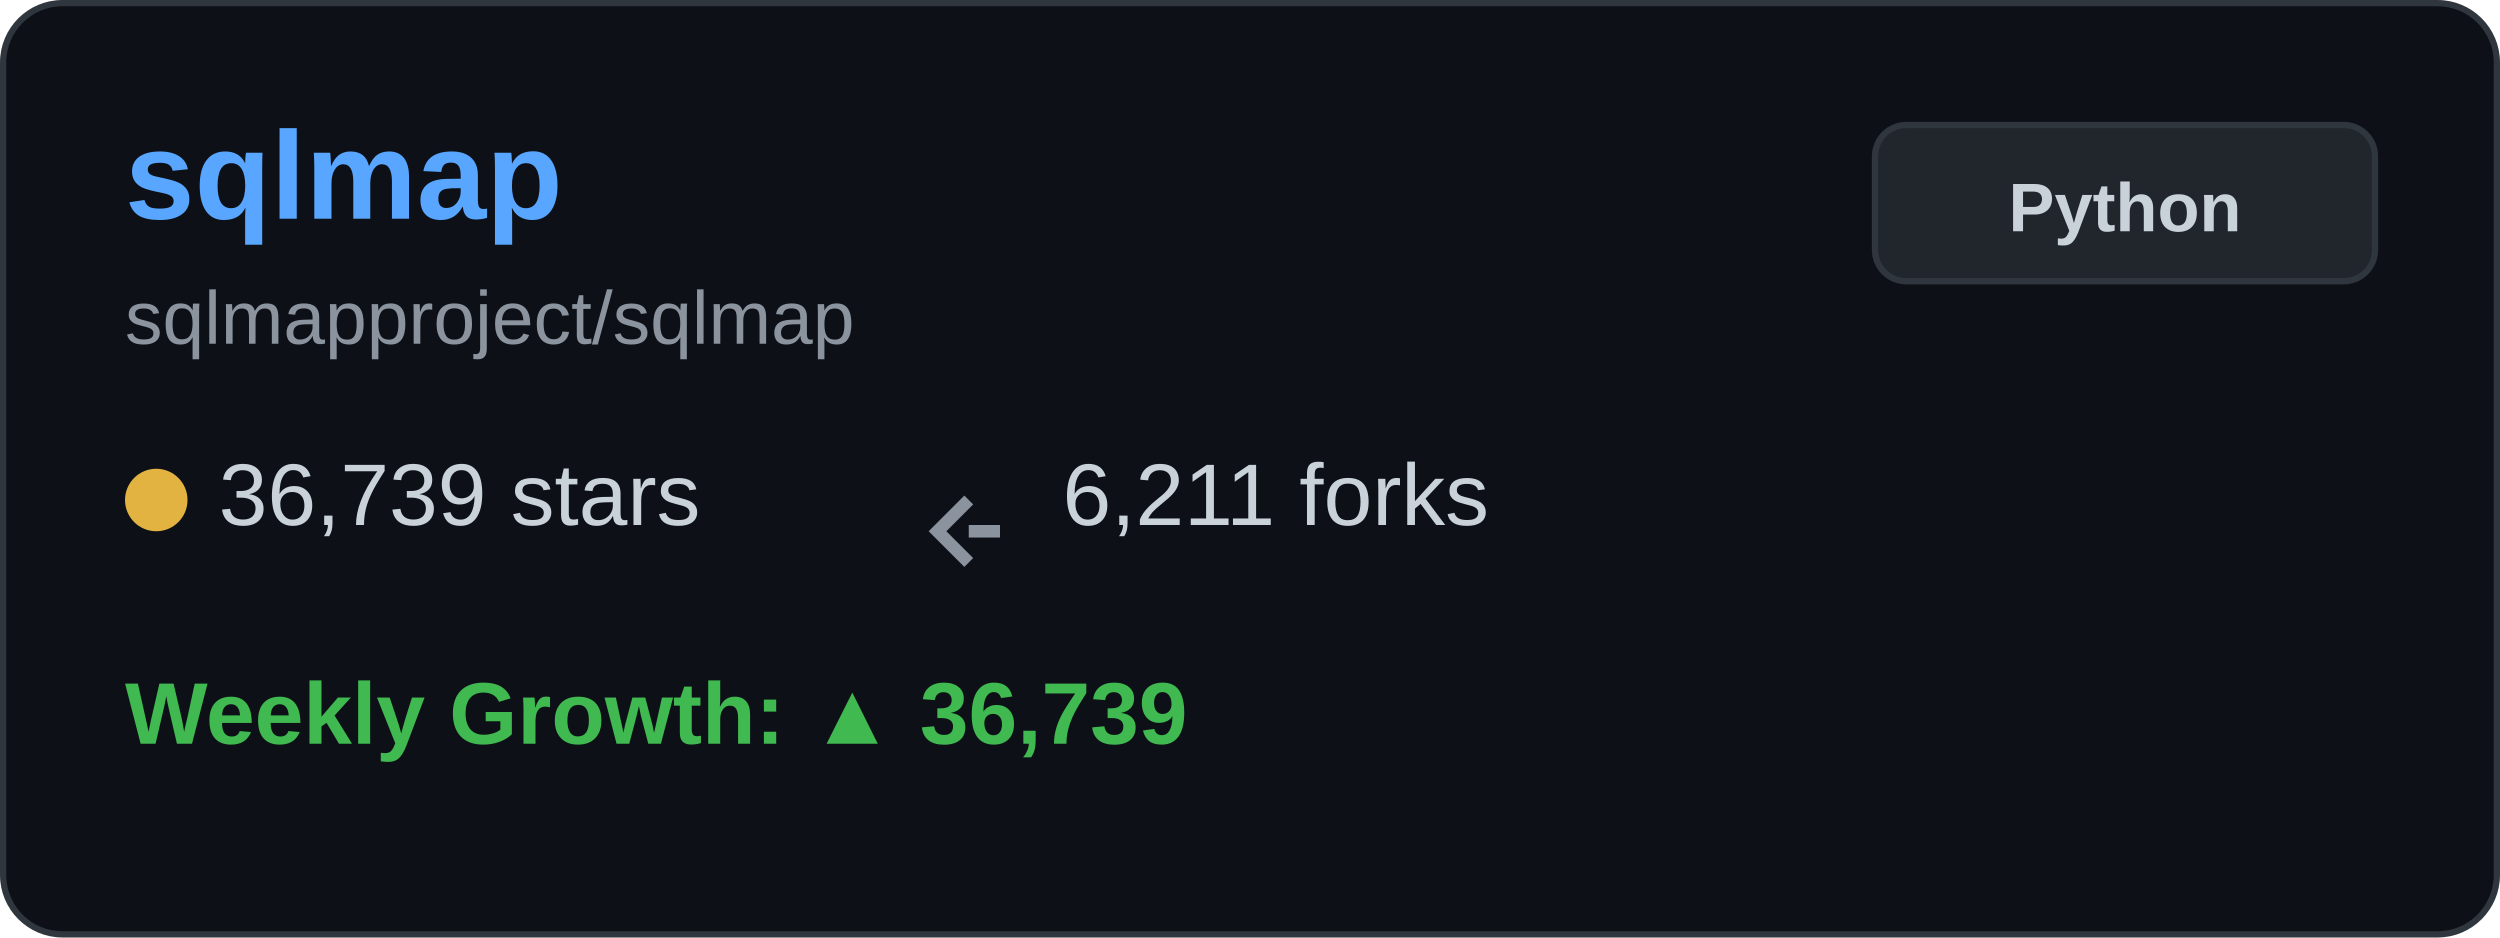
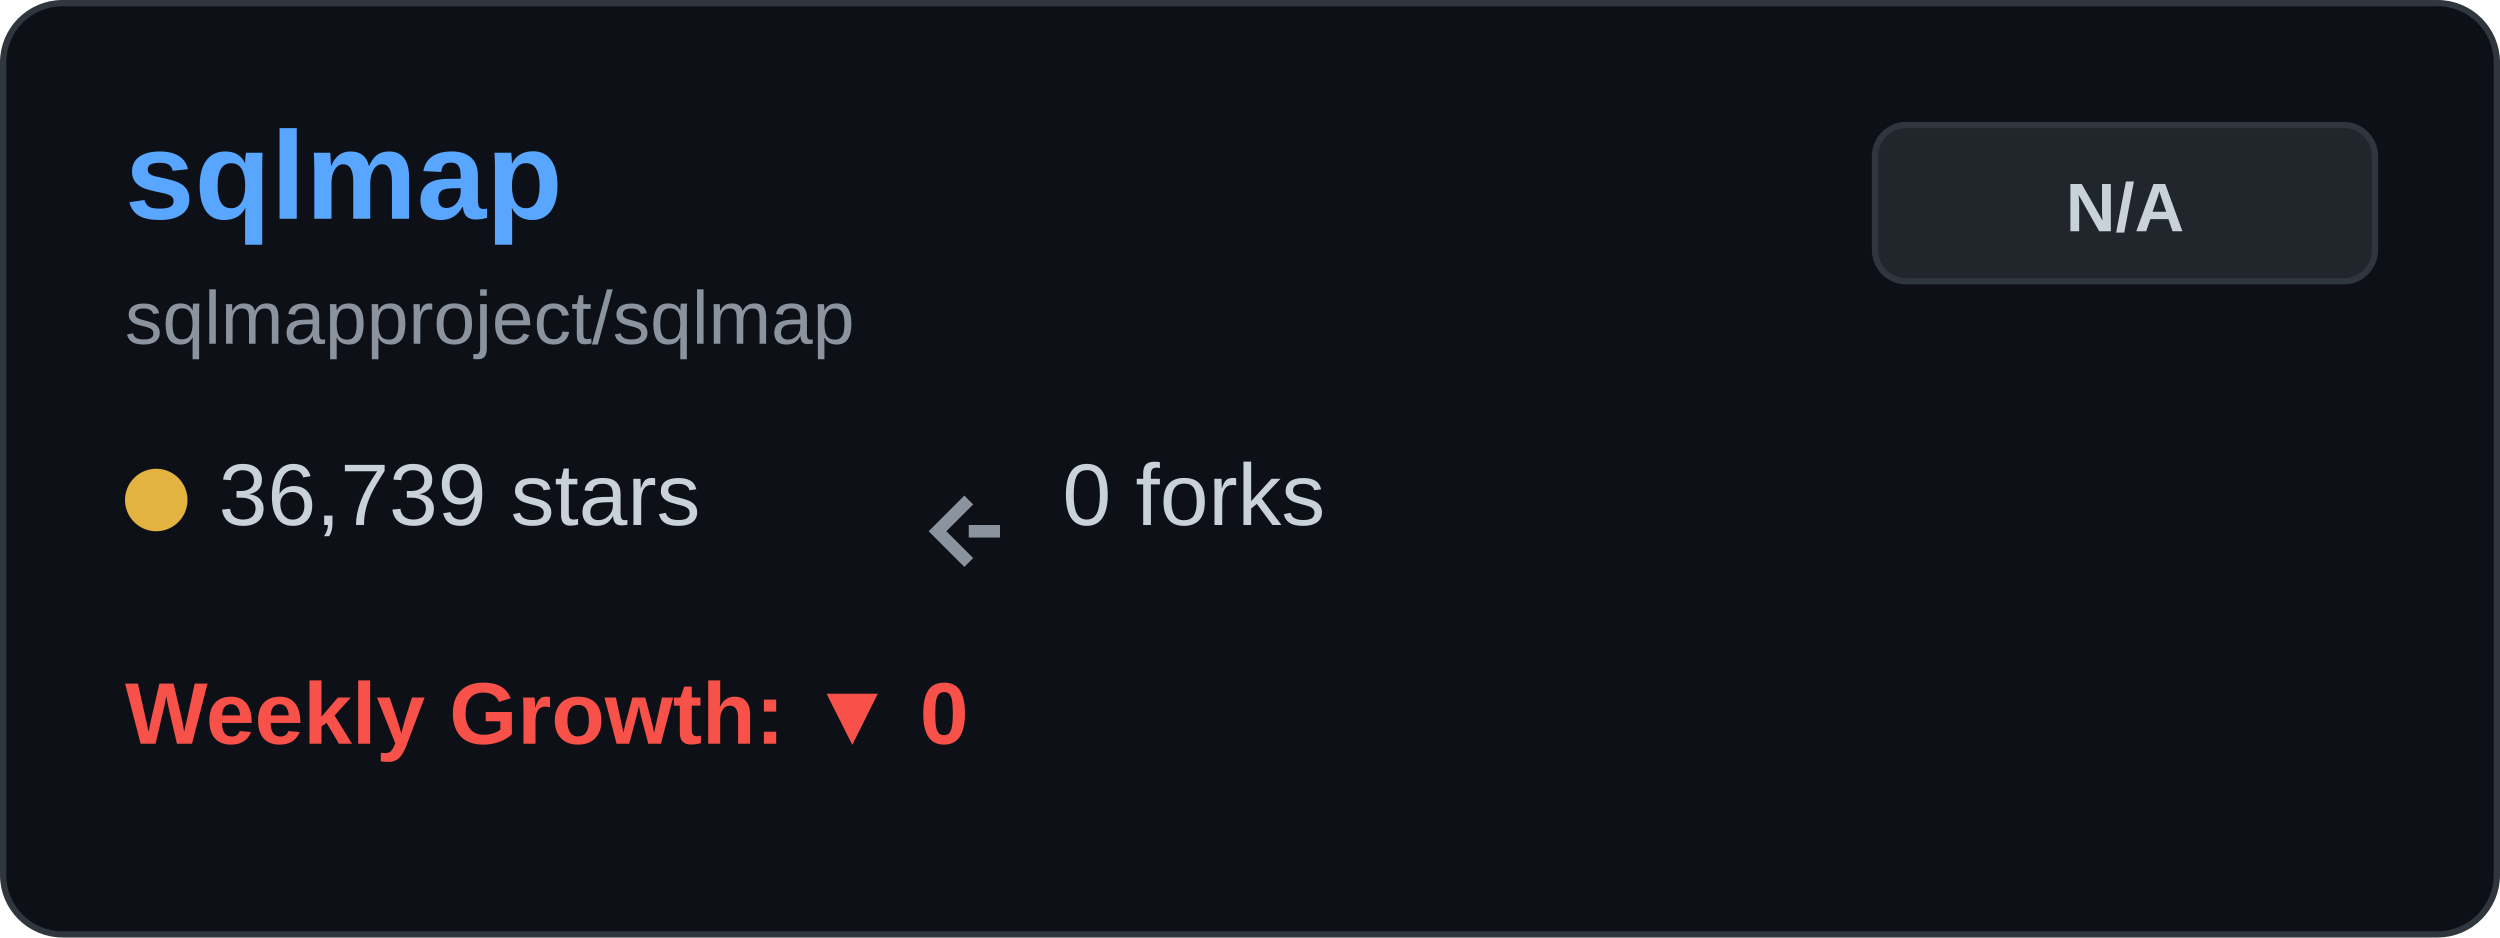
<svg xmlns="http://www.w3.org/2000/svg" width="400" height="150" viewBox="0 0 400 150" fill="none">
  <rect x="0.5" y="0.5" width="399" height="149" rx="9.5" fill="#0d1117" stroke="#30363d" />
  <text x="20" y="35" font-family="Arial, sans-serif" font-size="20" font-weight="bold" fill="#58a6ff">sqlmap</text>
  <text x="20" y="55" font-family="Arial, sans-serif" font-size="12" fill="#8b949e">sqlmapproject/sqlmap</text>
  <g transform="translate(20, 80)">
    <circle cx="5" cy="0" r="5" fill="#e3b341" />
    <text x="15" y="4" font-family="Arial, sans-serif" font-size="14" fill="#c9d1d9">36,739 stars</text>
  </g>
  <g transform="translate(150, 80)">
    <path d="M5 0 L0 5 L5 10 M5 5 L10 5" stroke="#8b949e" stroke-width="2" fill="none" />
-     <text x="20" y="4" font-family="Arial, sans-serif" font-size="14" fill="#c9d1d9">6,211 forks</text>
+     <text x="20" y="4" font-family="Arial, sans-serif" font-size="14" fill="#c9d1d9">0 forks</text>
  </g>
  <g transform="translate(20, 115)">
-     <text x="0" y="4" font-family="Arial, sans-serif" font-size="14" font-weight="bold" fill="#3fb950">Weekly Growth: ▲ 36,739</text>
+     <text x="0" y="4" font-family="Arial, sans-serif" font-size="14" font-weight="bold" fill="#f85149">Weekly Growth: ▼ 0</text>
  </g>
  <rect x="300" y="20" width="80" height="25" rx="5" fill="#21262d" stroke="#30363d" />
-   <text x="340" y="37" font-family="Arial, sans-serif" font-size="11" font-weight="bold" fill="#c9d1d9" text-anchor="middle">Python</text>
+   <text x="340" y="37" font-family="Arial, sans-serif" font-size="11" font-weight="bold" fill="#c9d1d9" text-anchor="middle">N/A</text>
</svg>
